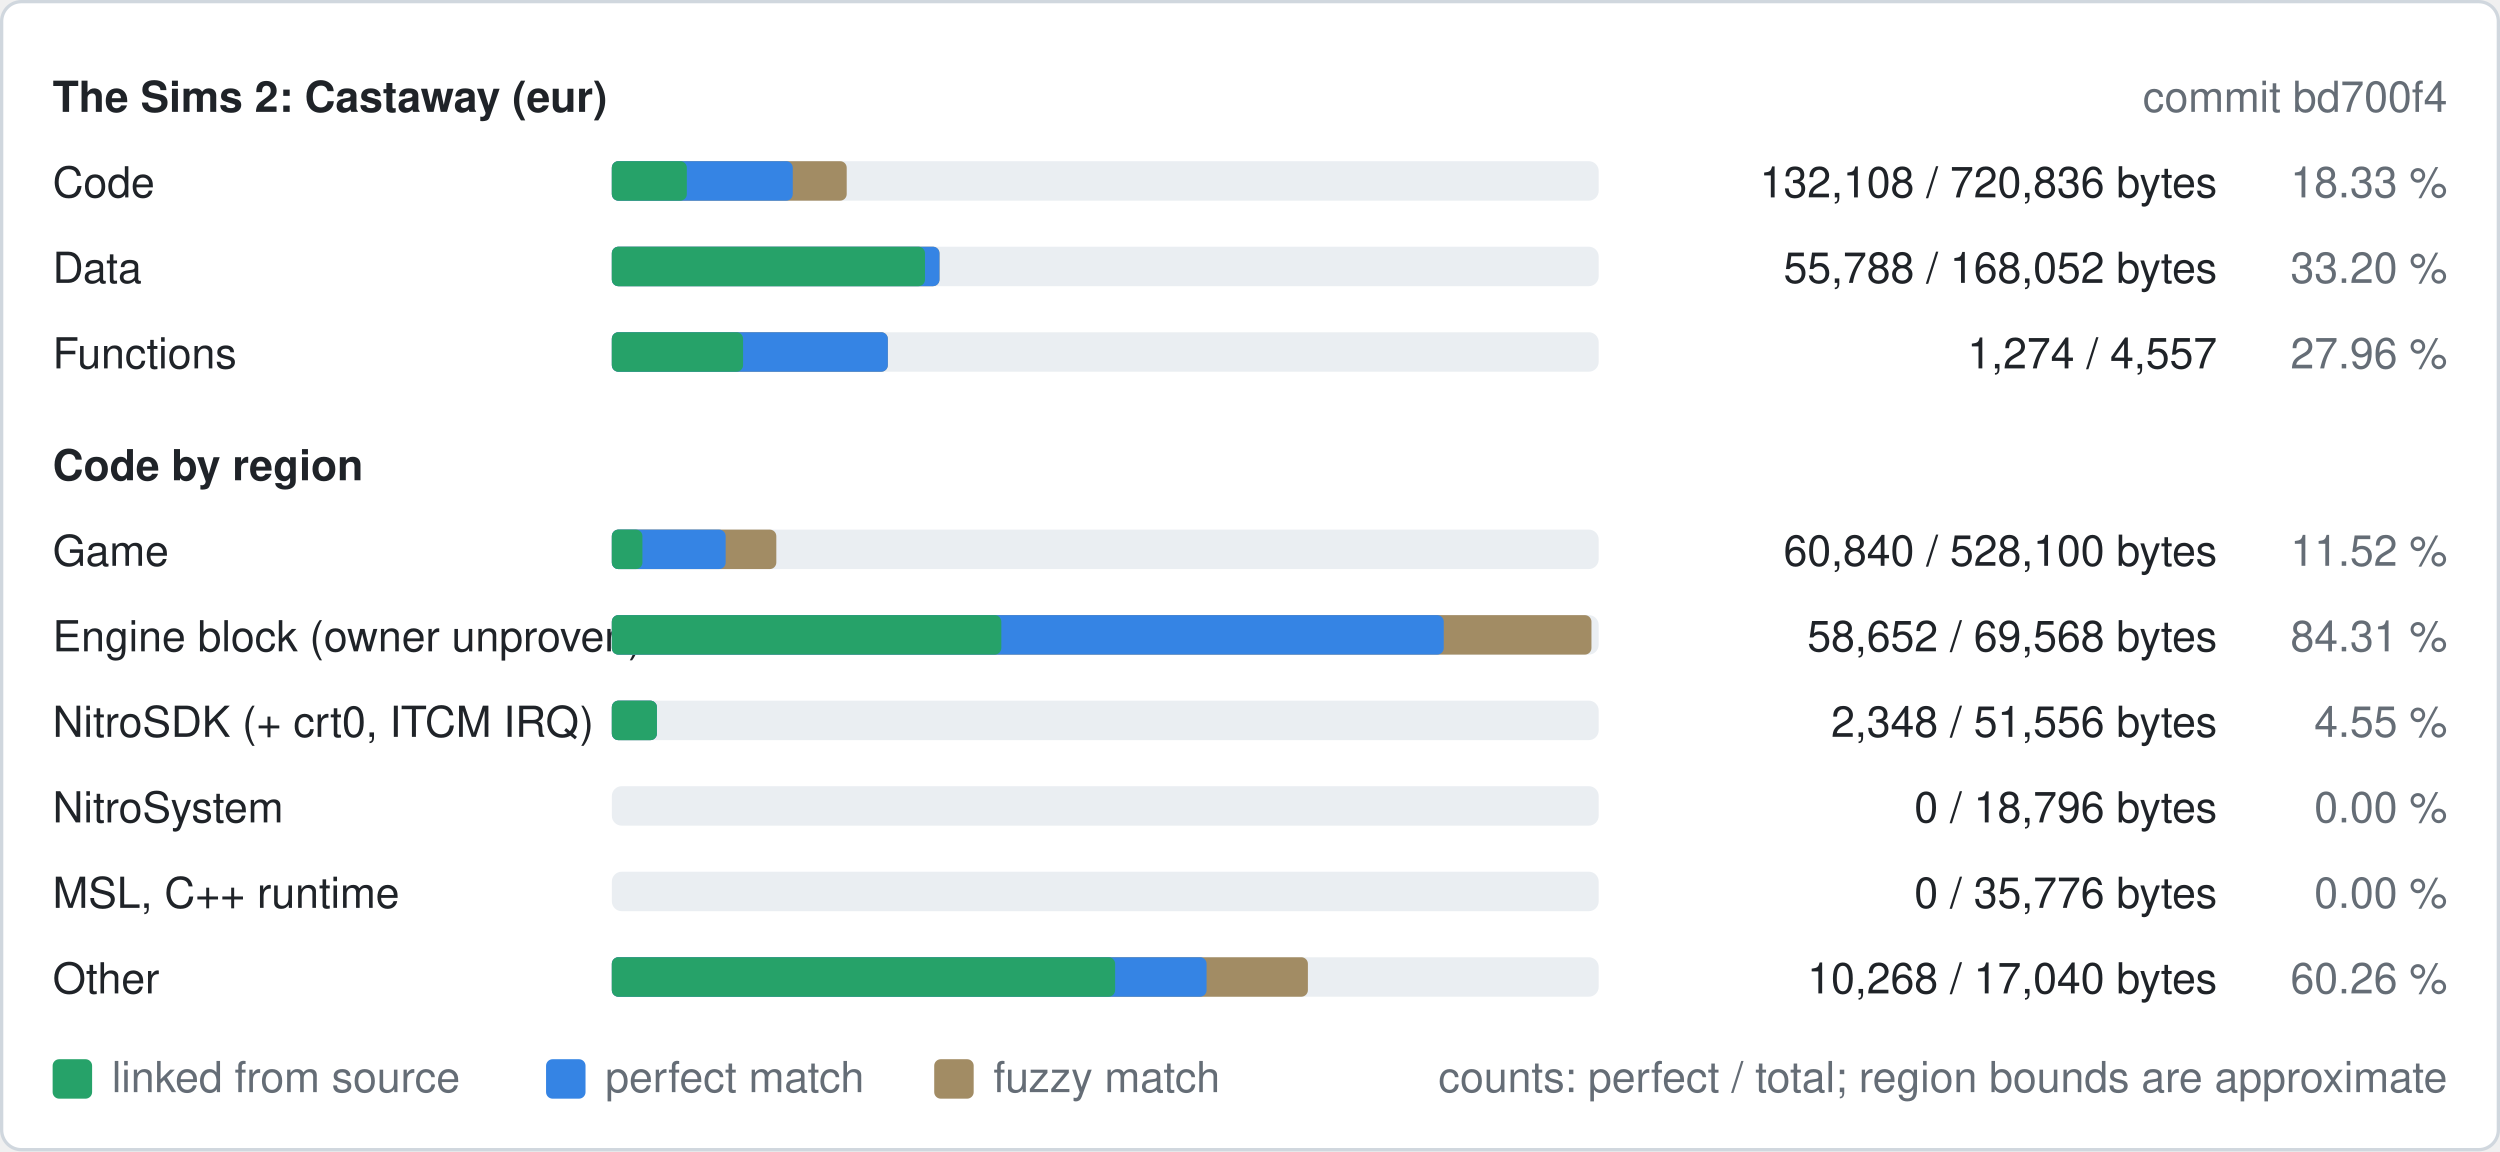
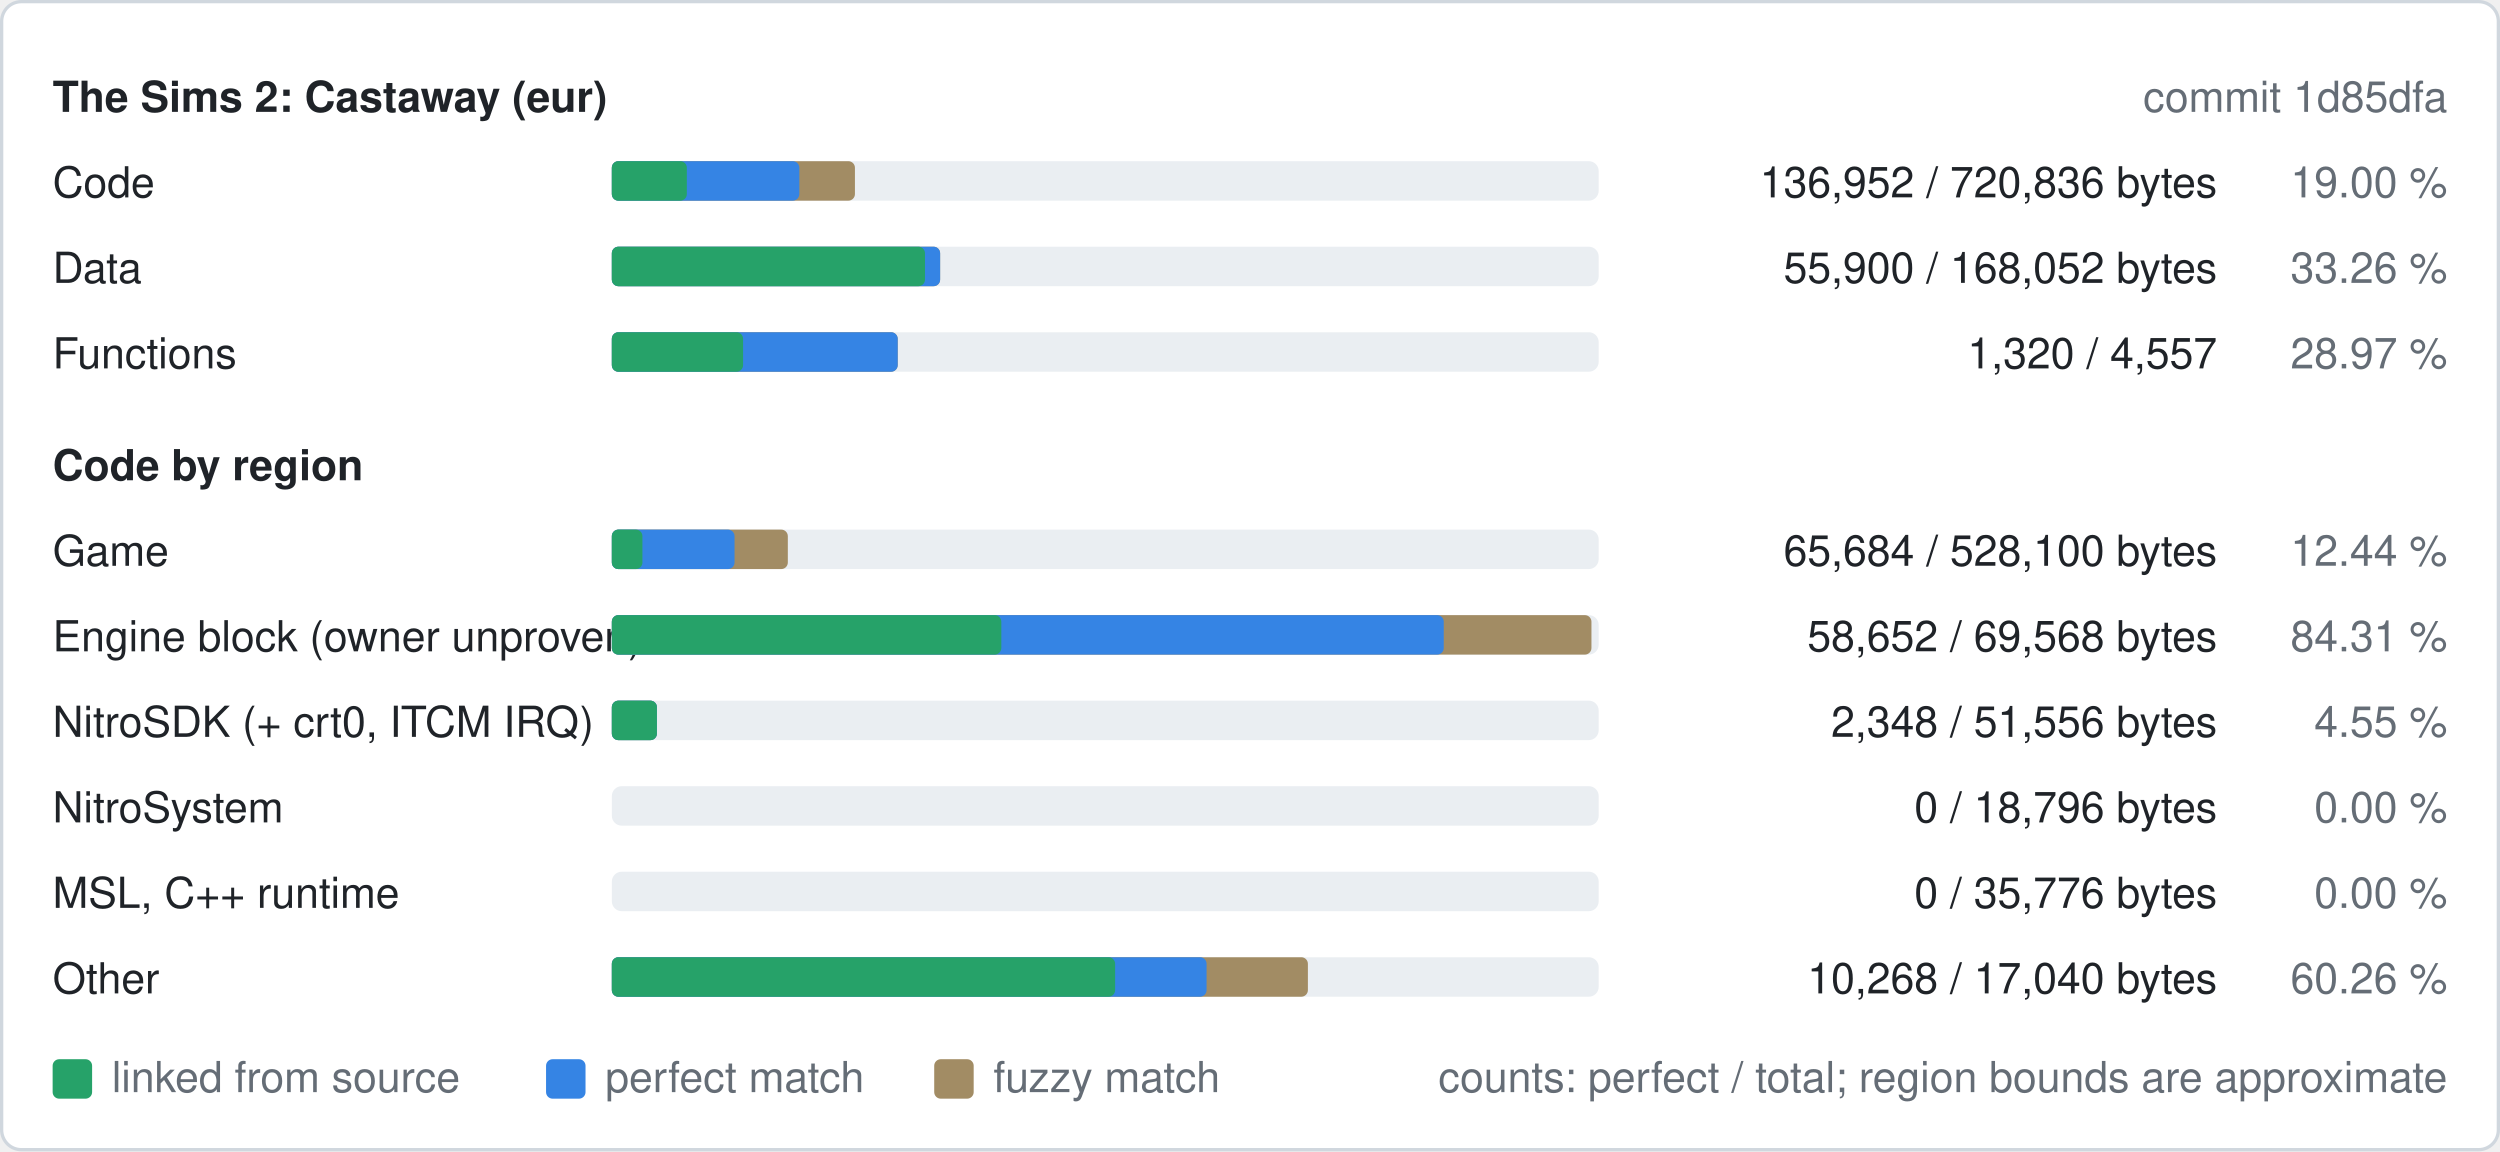
<svg xmlns="http://www.w3.org/2000/svg" width="760" height="350" viewBox="0 0 760 350" role="img" aria-label="Decompilation progress of eur">
  <style>
text{font-family:-apple-system,BlinkMacSystemFont,"Segoe UI",Helvetica,Arial,sans-serif;font-size:13px}
.b{font-weight:600}
.bg{fill:#ffffff;stroke:#d0d7de}.t{fill:#1f2328}.m{fill:#656d76}.track{fill:#eaeef2}.fuzzy{fill:#a28c64}.perfect{fill:#3584e4}.linked{fill:#26a269}
@media (prefers-color-scheme: dark){.bg{fill:#0d1117;stroke:#30363d}.t{fill:#e6edf3}.m{fill:#8d96a0}.track{fill:#21262d}.fuzzy{fill:#a28c64}.perfect{fill:#3584e4}.linked{fill:#2ec27e}}
</style>
  <rect class="bg" x="0.5" y="0.5" width="759" height="349" rx="6" />
  <text class="t b" x="16" y="34">The Sims 2: Castaway (eur)</text>
-   <text class="m" x="744" y="34" text-anchor="end">commit bd700f4</text>
+   <text class="m" x="744" y="34" text-anchor="end">commit 1d85dfa</text>
  <text class="t" x="16" y="60">Code</text>
  <rect class="track" x="186" y="49" width="300" height="12" rx="3" />
-   <rect class="fuzzy" x="186" y="49" width="71.4" height="12" rx="2" />
-   <rect class="perfect" x="186" y="49" width="55.0" height="12" rx="2" />
+   <rect class="fuzzy" x="186" y="49" width="73.9" height="12" rx="2" />
+   <rect class="perfect" x="186" y="49" width="57.0" height="12" rx="2" />
  <rect class="linked" x="186" y="49" width="22.8" height="12" rx="2" />
-   <text class="t" x="674" y="60" text-anchor="end">132,108 / 720,836 bytes</text>
-   <text class="m" x="744" y="60" text-anchor="end">18.33 %</text>
+   <text class="t" x="674" y="60" text-anchor="end">136,952 / 720,836 bytes</text>
+   <text class="m" x="744" y="60" text-anchor="end">19.00 %</text>
  <text class="t" x="16" y="86">Data</text>
  <rect class="track" x="186" y="75" width="300" height="12" rx="3" />
-   <rect class="fuzzy" x="186" y="75" width="99.6" height="12" rx="2" />
-   <rect class="perfect" x="186" y="75" width="99.6" height="12" rx="2" />
+   <rect class="fuzzy" x="186" y="75" width="99.8" height="12" rx="2" />
+   <rect class="perfect" x="186" y="75" width="99.8" height="12" rx="2" />
  <rect class="linked" x="186" y="75" width="95.2" height="12" rx="2" />
-   <text class="t" x="674" y="86" text-anchor="end">55,788 / 168,052 bytes</text>
-   <text class="m" x="744" y="86" text-anchor="end">33.20 %</text>
+   <text class="t" x="674" y="86" text-anchor="end">55,900 / 168,052 bytes</text>
+   <text class="m" x="744" y="86" text-anchor="end">33.26 %</text>
  <text class="t" x="16" y="112">Functions</text>
  <rect class="track" x="186" y="101" width="300" height="12" rx="3" />
-   <rect class="fuzzy" x="186" y="101" width="83.9" height="12" rx="2" />
-   <rect class="perfect" x="186" y="101" width="83.9" height="12" rx="2" />
+   <rect class="fuzzy" x="186" y="101" width="86.9" height="12" rx="2" />
+   <rect class="perfect" x="186" y="101" width="86.9" height="12" rx="2" />
  <rect class="linked" x="186" y="101" width="39.9" height="12" rx="2" />
-   <text class="t" x="674" y="112" text-anchor="end">1,274 / 4,557</text>
-   <text class="m" x="744" y="112" text-anchor="end">27.96 %</text>
+   <text class="t" x="674" y="112" text-anchor="end">1,320 / 4,557</text>
+   <text class="m" x="744" y="112" text-anchor="end">28.97 %</text>
  <text class="t b" x="16" y="146">Code by region</text>
  <text class="t" x="16" y="172">Game</text>
  <rect class="track" x="186" y="161" width="300" height="12" rx="3" />
-   <rect class="fuzzy" x="186" y="161" width="50.0" height="12" rx="2" />
-   <rect class="perfect" x="186" y="161" width="34.6" height="12" rx="2" />
+   <rect class="fuzzy" x="186" y="161" width="53.5" height="12" rx="2" />
+   <rect class="perfect" x="186" y="161" width="37.3" height="12" rx="2" />
  <rect class="linked" x="186" y="161" width="9.3" height="12" rx="2" />
-   <text class="t" x="674" y="172" text-anchor="end">60,840 / 528,100 bytes</text>
-   <text class="m" x="744" y="172" text-anchor="end">11.52 %</text>
+   <text class="t" x="674" y="172" text-anchor="end">65,684 / 528,100 bytes</text>
+   <text class="m" x="744" y="172" text-anchor="end">12.44 %</text>
  <text class="t" x="16" y="198">Engine block (owner unproven)</text>
  <rect class="track" x="186" y="187" width="300" height="12" rx="3" />
  <rect class="fuzzy" x="186" y="187" width="297.8" height="12" rx="2" />
  <rect class="perfect" x="186" y="187" width="252.9" height="12" rx="2" />
  <rect class="linked" x="186" y="187" width="118.4" height="12" rx="2" />
  <text class="t" x="674" y="198" text-anchor="end">58,652 / 69,568 bytes</text>
  <text class="m" x="744" y="198" text-anchor="end">84.31 %</text>
  <text class="t" x="16" y="224">NitroSDK (+ crt0, ITCM IRQ)</text>
  <rect class="track" x="186" y="213" width="300" height="12" rx="3" />
  <rect class="fuzzy" x="186" y="213" width="13.7" height="12" rx="2" />
  <rect class="perfect" x="186" y="213" width="13.7" height="12" rx="2" />
  <rect class="linked" x="186" y="213" width="13.7" height="12" rx="2" />
  <text class="t" x="674" y="224" text-anchor="end">2,348 / 51,556 bytes</text>
  <text class="m" x="744" y="224" text-anchor="end">4.55 %</text>
  <text class="t" x="16" y="250">NitroSystem</text>
  <rect class="track" x="186" y="239" width="300" height="12" rx="3" />
  <text class="t" x="674" y="250" text-anchor="end">0 / 18,796 bytes</text>
  <text class="m" x="744" y="250" text-anchor="end">0.00 %</text>
  <text class="t" x="16" y="276">MSL, C++ runtime</text>
  <rect class="track" x="186" y="265" width="300" height="12" rx="3" />
  <text class="t" x="674" y="276" text-anchor="end">0 / 35,776 bytes</text>
  <text class="m" x="744" y="276" text-anchor="end">0.00 %</text>
  <text class="t" x="16" y="302">Other</text>
  <rect class="track" x="186" y="291" width="300" height="12" rx="3" />
  <rect class="fuzzy" x="186" y="291" width="211.6" height="12" rx="2" />
  <rect class="perfect" x="186" y="291" width="180.8" height="12" rx="2" />
  <rect class="linked" x="186" y="291" width="153.0" height="12" rx="2" />
  <text class="t" x="674" y="302" text-anchor="end">10,268 / 17,040 bytes</text>
  <text class="m" x="744" y="302" text-anchor="end">60.26 %</text>
  <rect class="linked" x="16" y="322" width="12" height="12" rx="2" />
  <text class="m" x="34" y="332">linked from source</text>
  <rect class="perfect" x="166" y="322" width="12" height="12" rx="2" />
  <text class="m" x="184" y="332">perfect match</text>
  <rect class="fuzzy" x="284" y="322" width="12" height="12" rx="2" />
  <text class="m" x="302" y="332">fuzzy match</text>
  <text class="m" x="744" y="332" text-anchor="end">counts: perfect / total; region bounds are approximate</text>
</svg>
